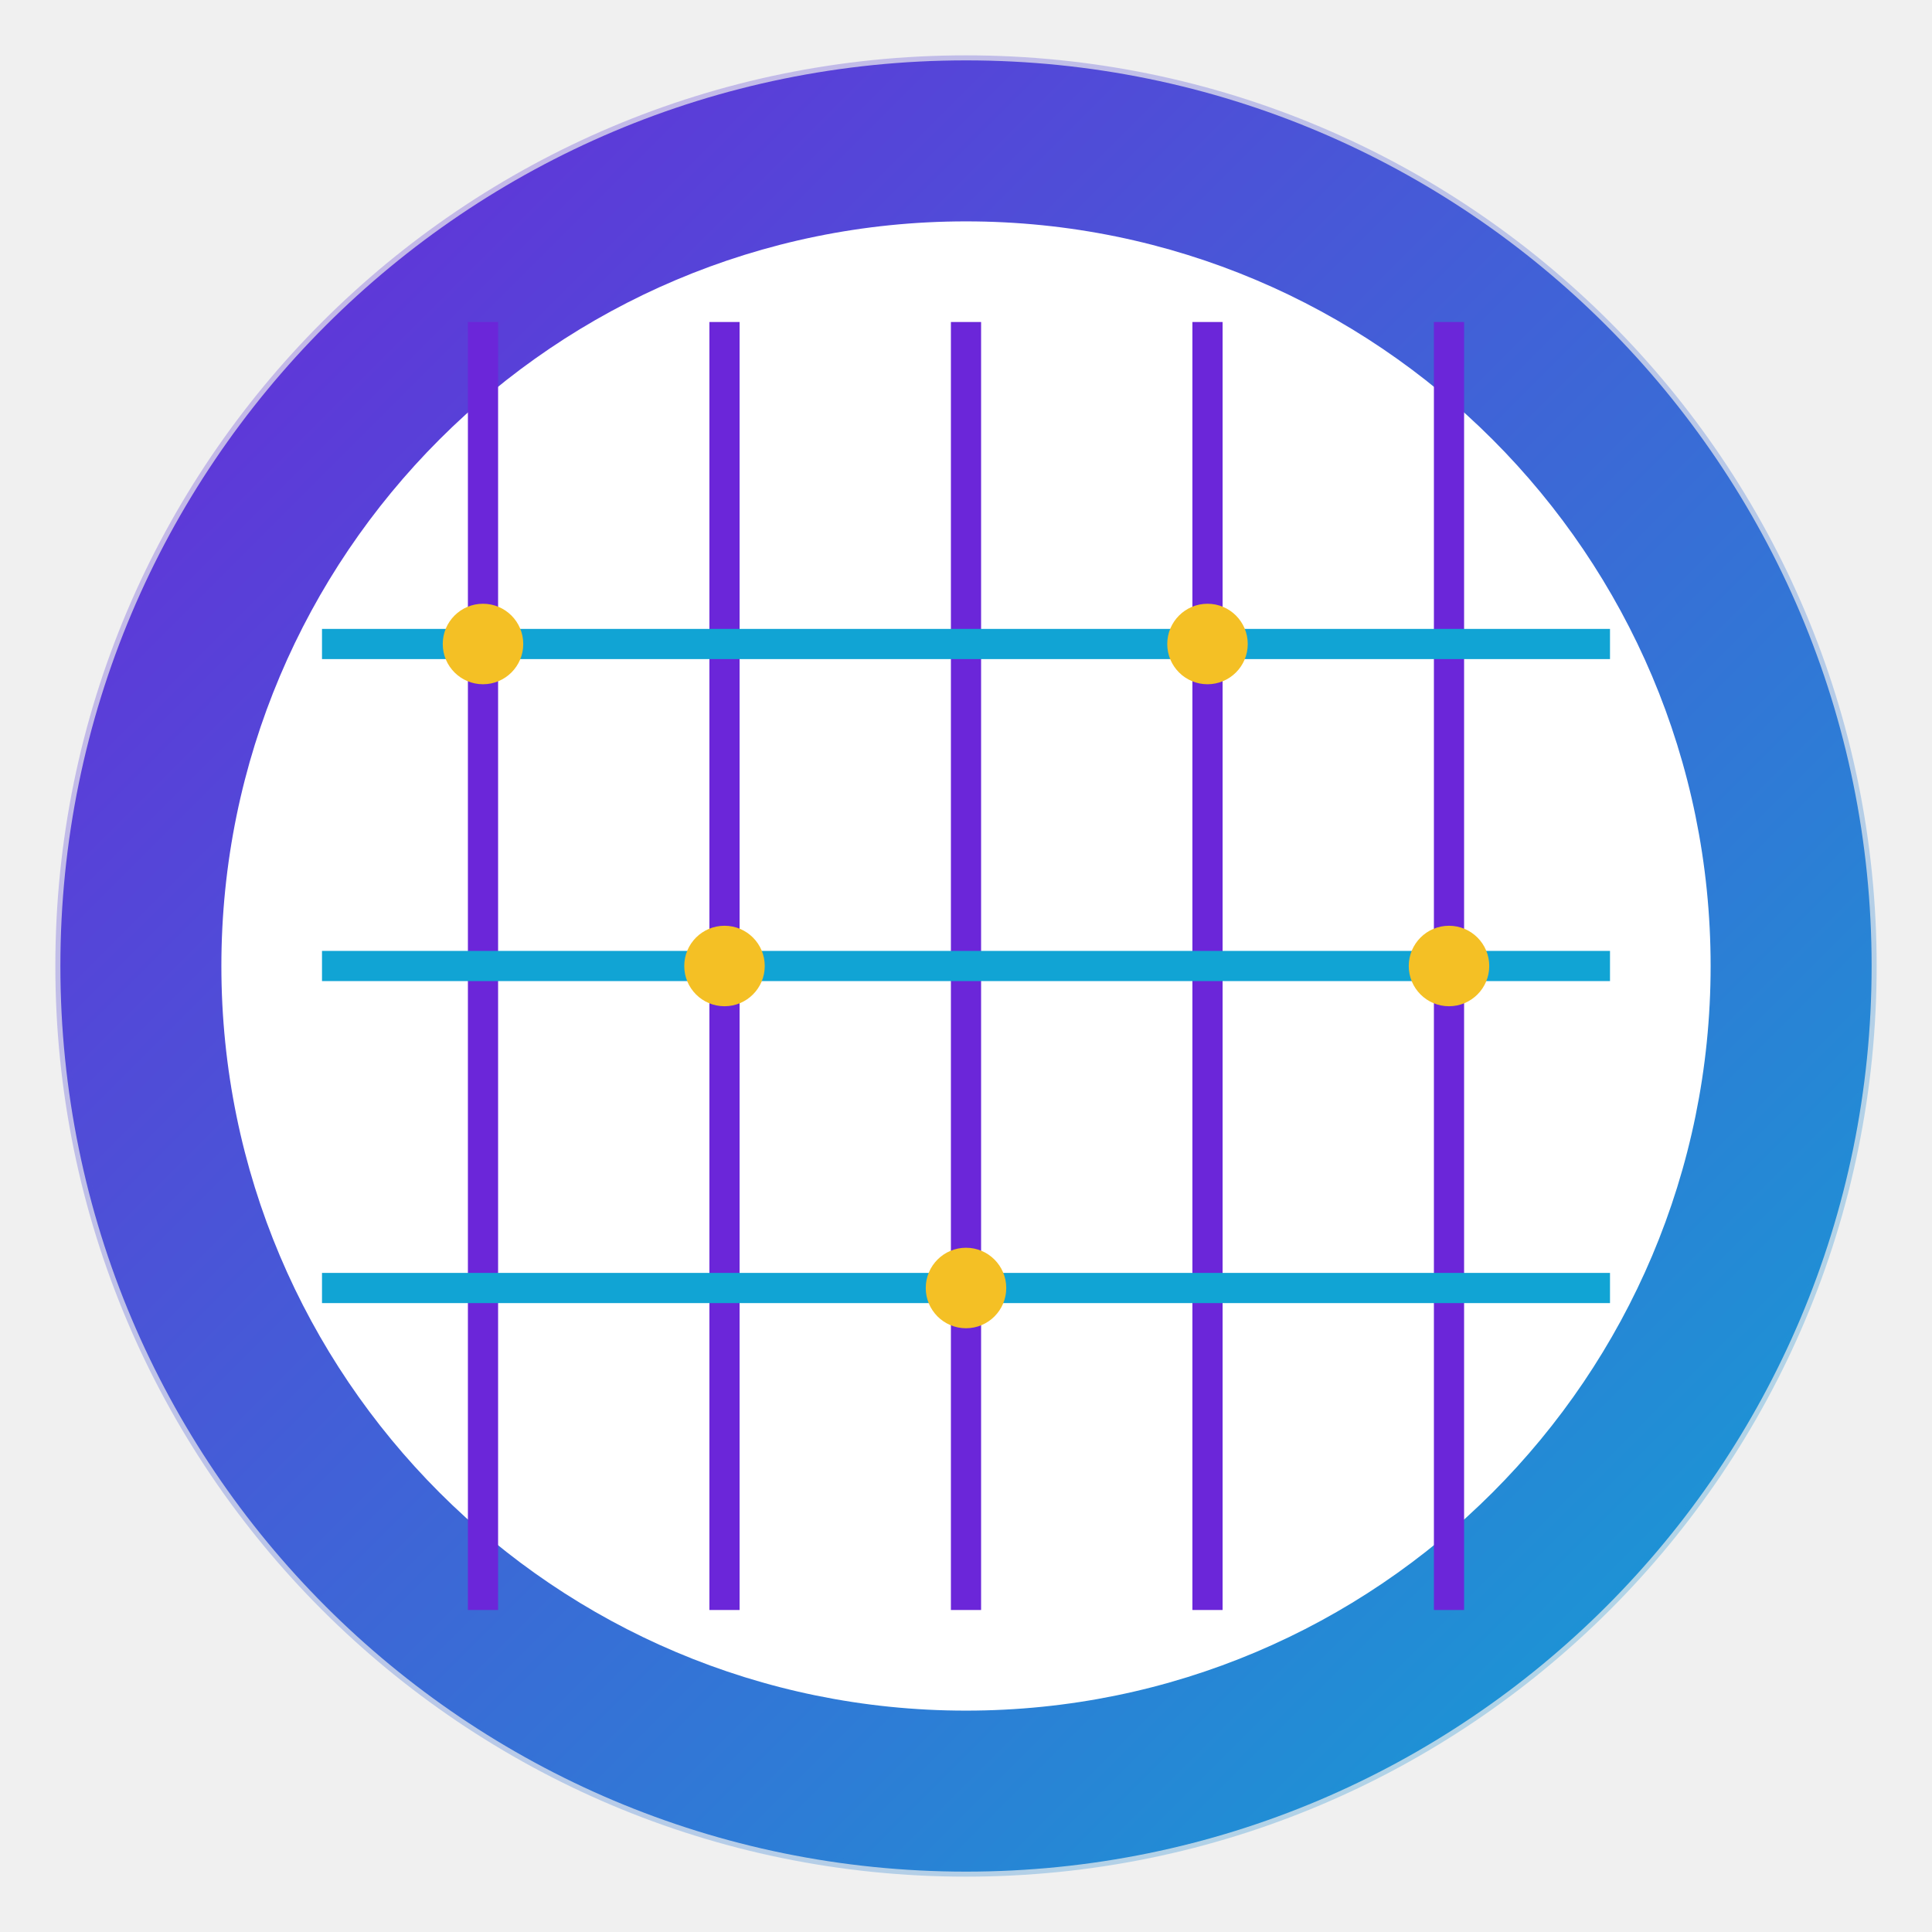
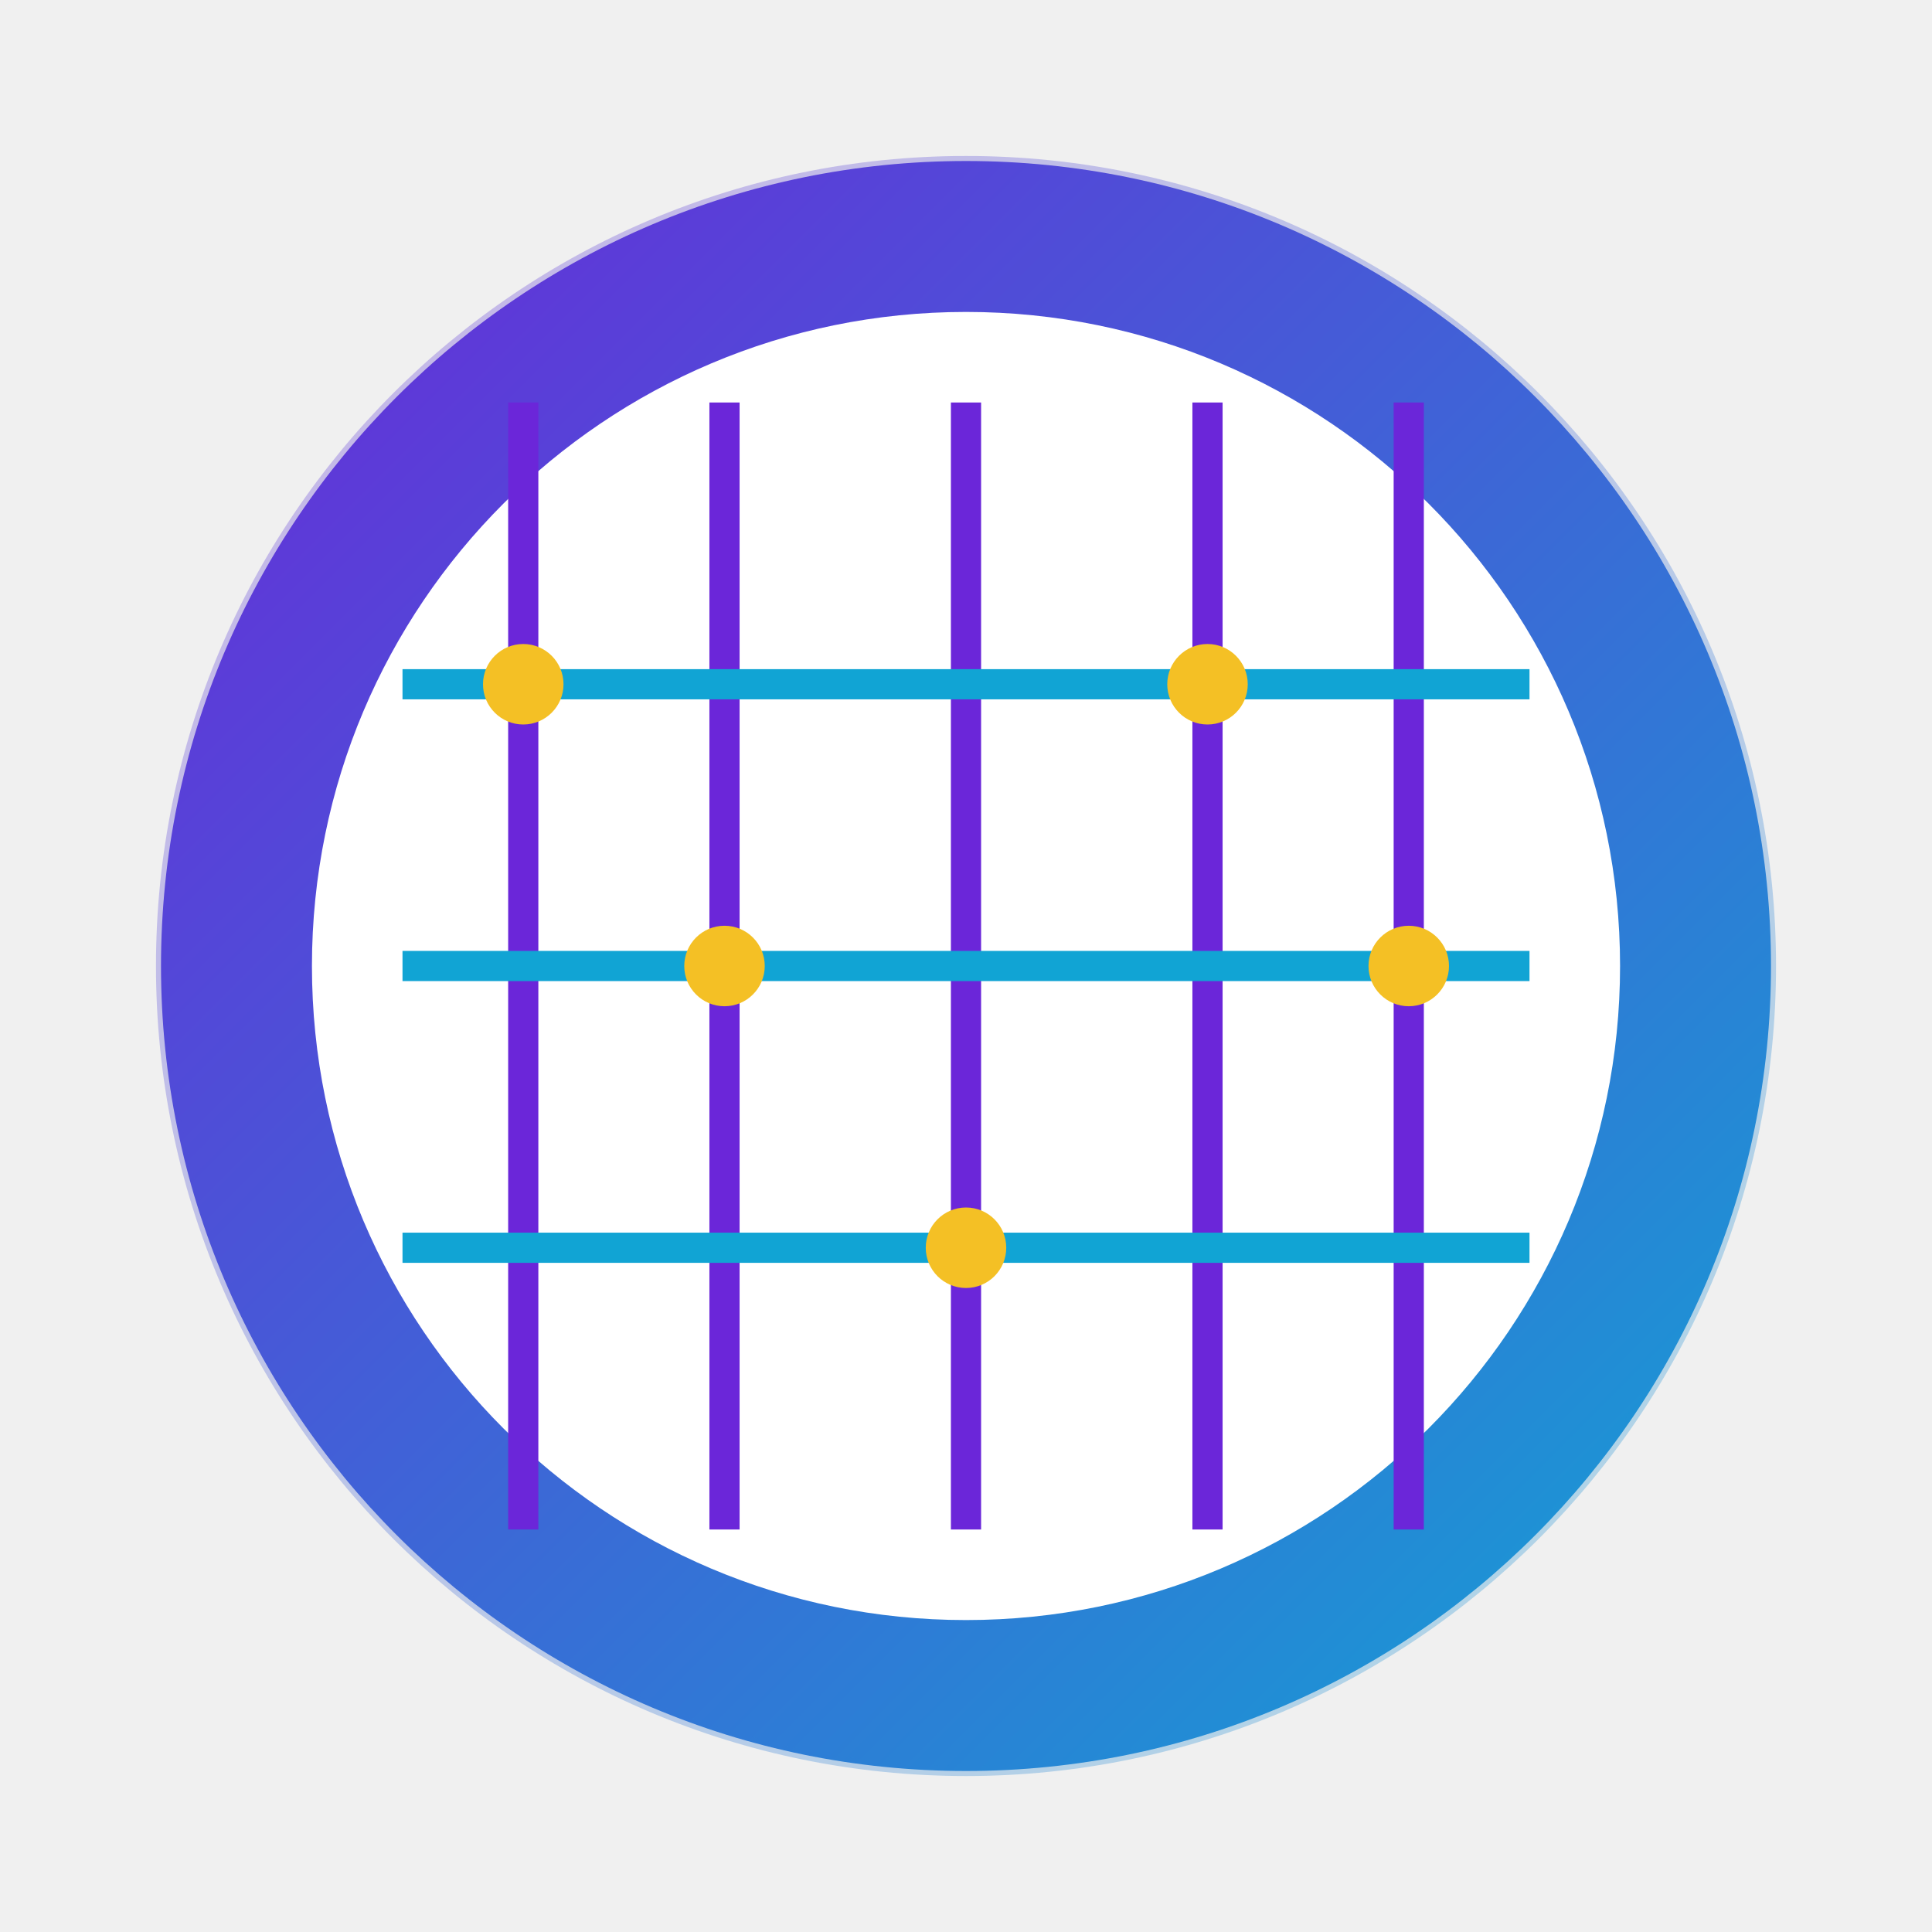
<svg xmlns="http://www.w3.org/2000/svg" width="192" height="192" viewBox="0 0 192 192">
  <defs>
    <linearGradient id="loomGradient192" x1="0%" y1="0%" x2="100%" y2="100%">
      <stop offset="0%" style="stop-color:hsl(263, 70%, 50%);stop-opacity:1" />
      <stop offset="100%" style="stop-color:hsl(195, 85%, 45%);stop-opacity:1" />
    </linearGradient>
  </defs>
-   <circle cx="96" cy="96" r="90" fill="url(#loomGradient192)" />
-   <circle cx="96" cy="96" r="74" fill="white" />
+   <circle cx="96" cy="96" r="80" fill="url(#loomGradient192)" />
+   <circle cx="96" cy="96" r="65" fill="white" />
  <g stroke="hsl(263, 70%, 50%)" stroke-width="3" fill="none">
-     <line x1="48" y1="32" x2="48" y2="160" />
-     <line x1="72" y1="32" x2="72" y2="160" />
-     <line x1="96" y1="32" x2="96" y2="160" />
-     <line x1="120" y1="32" x2="120" y2="160" />
-     <line x1="144" y1="32" x2="144" y2="160" />
+     <line x1="52" y1="40" x2="52" y2="152" />
+     <line x1="72" y1="40" x2="72" y2="152" />
+     <line x1="96" y1="40" x2="96" y2="152" />
+     <line x1="120" y1="40" x2="120" y2="152" />
+     <line x1="140" y1="40" x2="140" y2="152" />
  </g>
  <g stroke="hsl(195, 85%, 45%)" stroke-width="3" fill="none">
-     <line x1="32" y1="64" x2="160" y2="64" />
-     <line x1="32" y1="96" x2="160" y2="96" />
-     <line x1="32" y1="128" x2="160" y2="128" />
+     <line x1="40" y1="68" x2="152" y2="68" />
+     <line x1="40" y1="96" x2="152" y2="96" />
+     <line x1="40" y1="124" x2="152" y2="124" />
  </g>
-   <circle cx="48" cy="64" r="4" fill="hsl(45, 90%, 55%)" />
+   <circle cx="52" cy="68" r="4" fill="hsl(45, 90%, 55%)" />
  <circle cx="72" cy="96" r="4" fill="hsl(45, 90%, 55%)" />
-   <circle cx="96" cy="128" r="4" fill="hsl(45, 90%, 55%)" />
-   <circle cx="120" cy="64" r="4" fill="hsl(45, 90%, 55%)" />
-   <circle cx="144" cy="96" r="4" fill="hsl(45, 90%, 55%)" />
-   <circle cx="96" cy="96" r="90" fill="none" stroke="url(#loomGradient192)" stroke-width="1" opacity="0.3" />
+   <circle cx="96" cy="124" r="4" fill="hsl(45, 90%, 55%)" />
+   <circle cx="120" cy="68" r="4" fill="hsl(45, 90%, 55%)" />
+   <circle cx="140" cy="96" r="4" fill="hsl(45, 90%, 55%)" />
+   <circle cx="96" cy="96" r="80" fill="none" stroke="url(#loomGradient192)" stroke-width="1" opacity="0.3" />
</svg>
